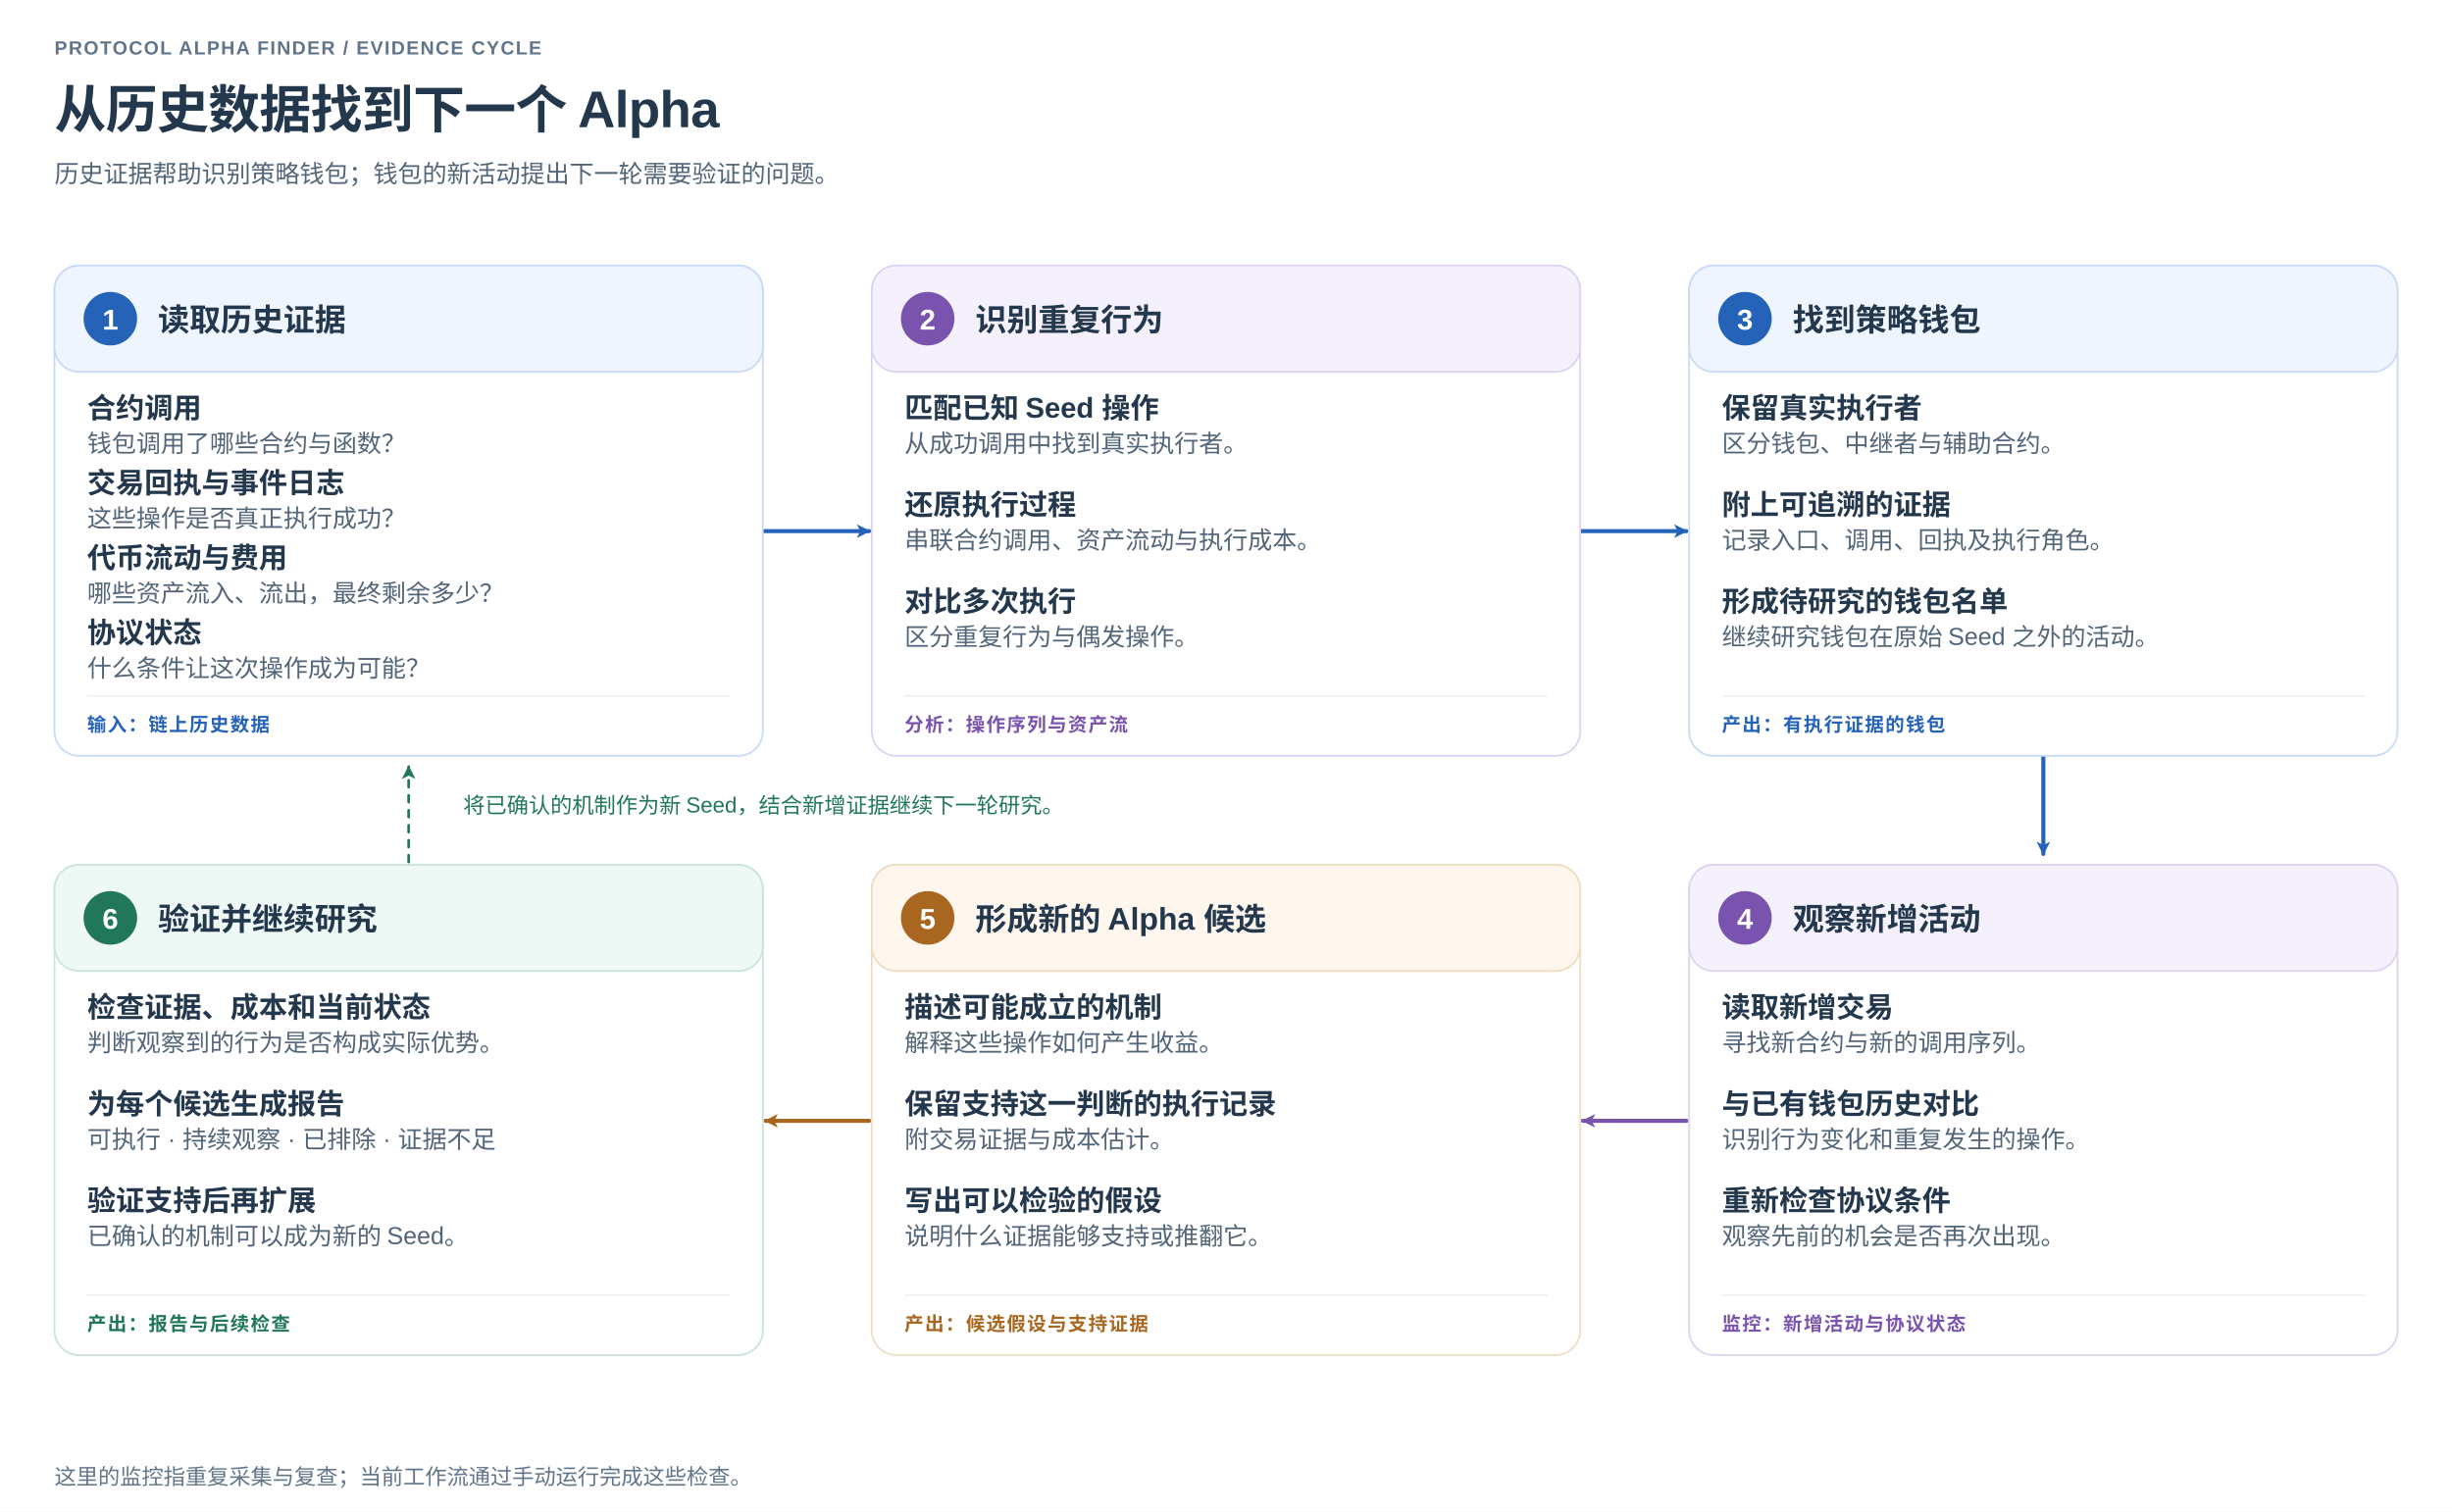
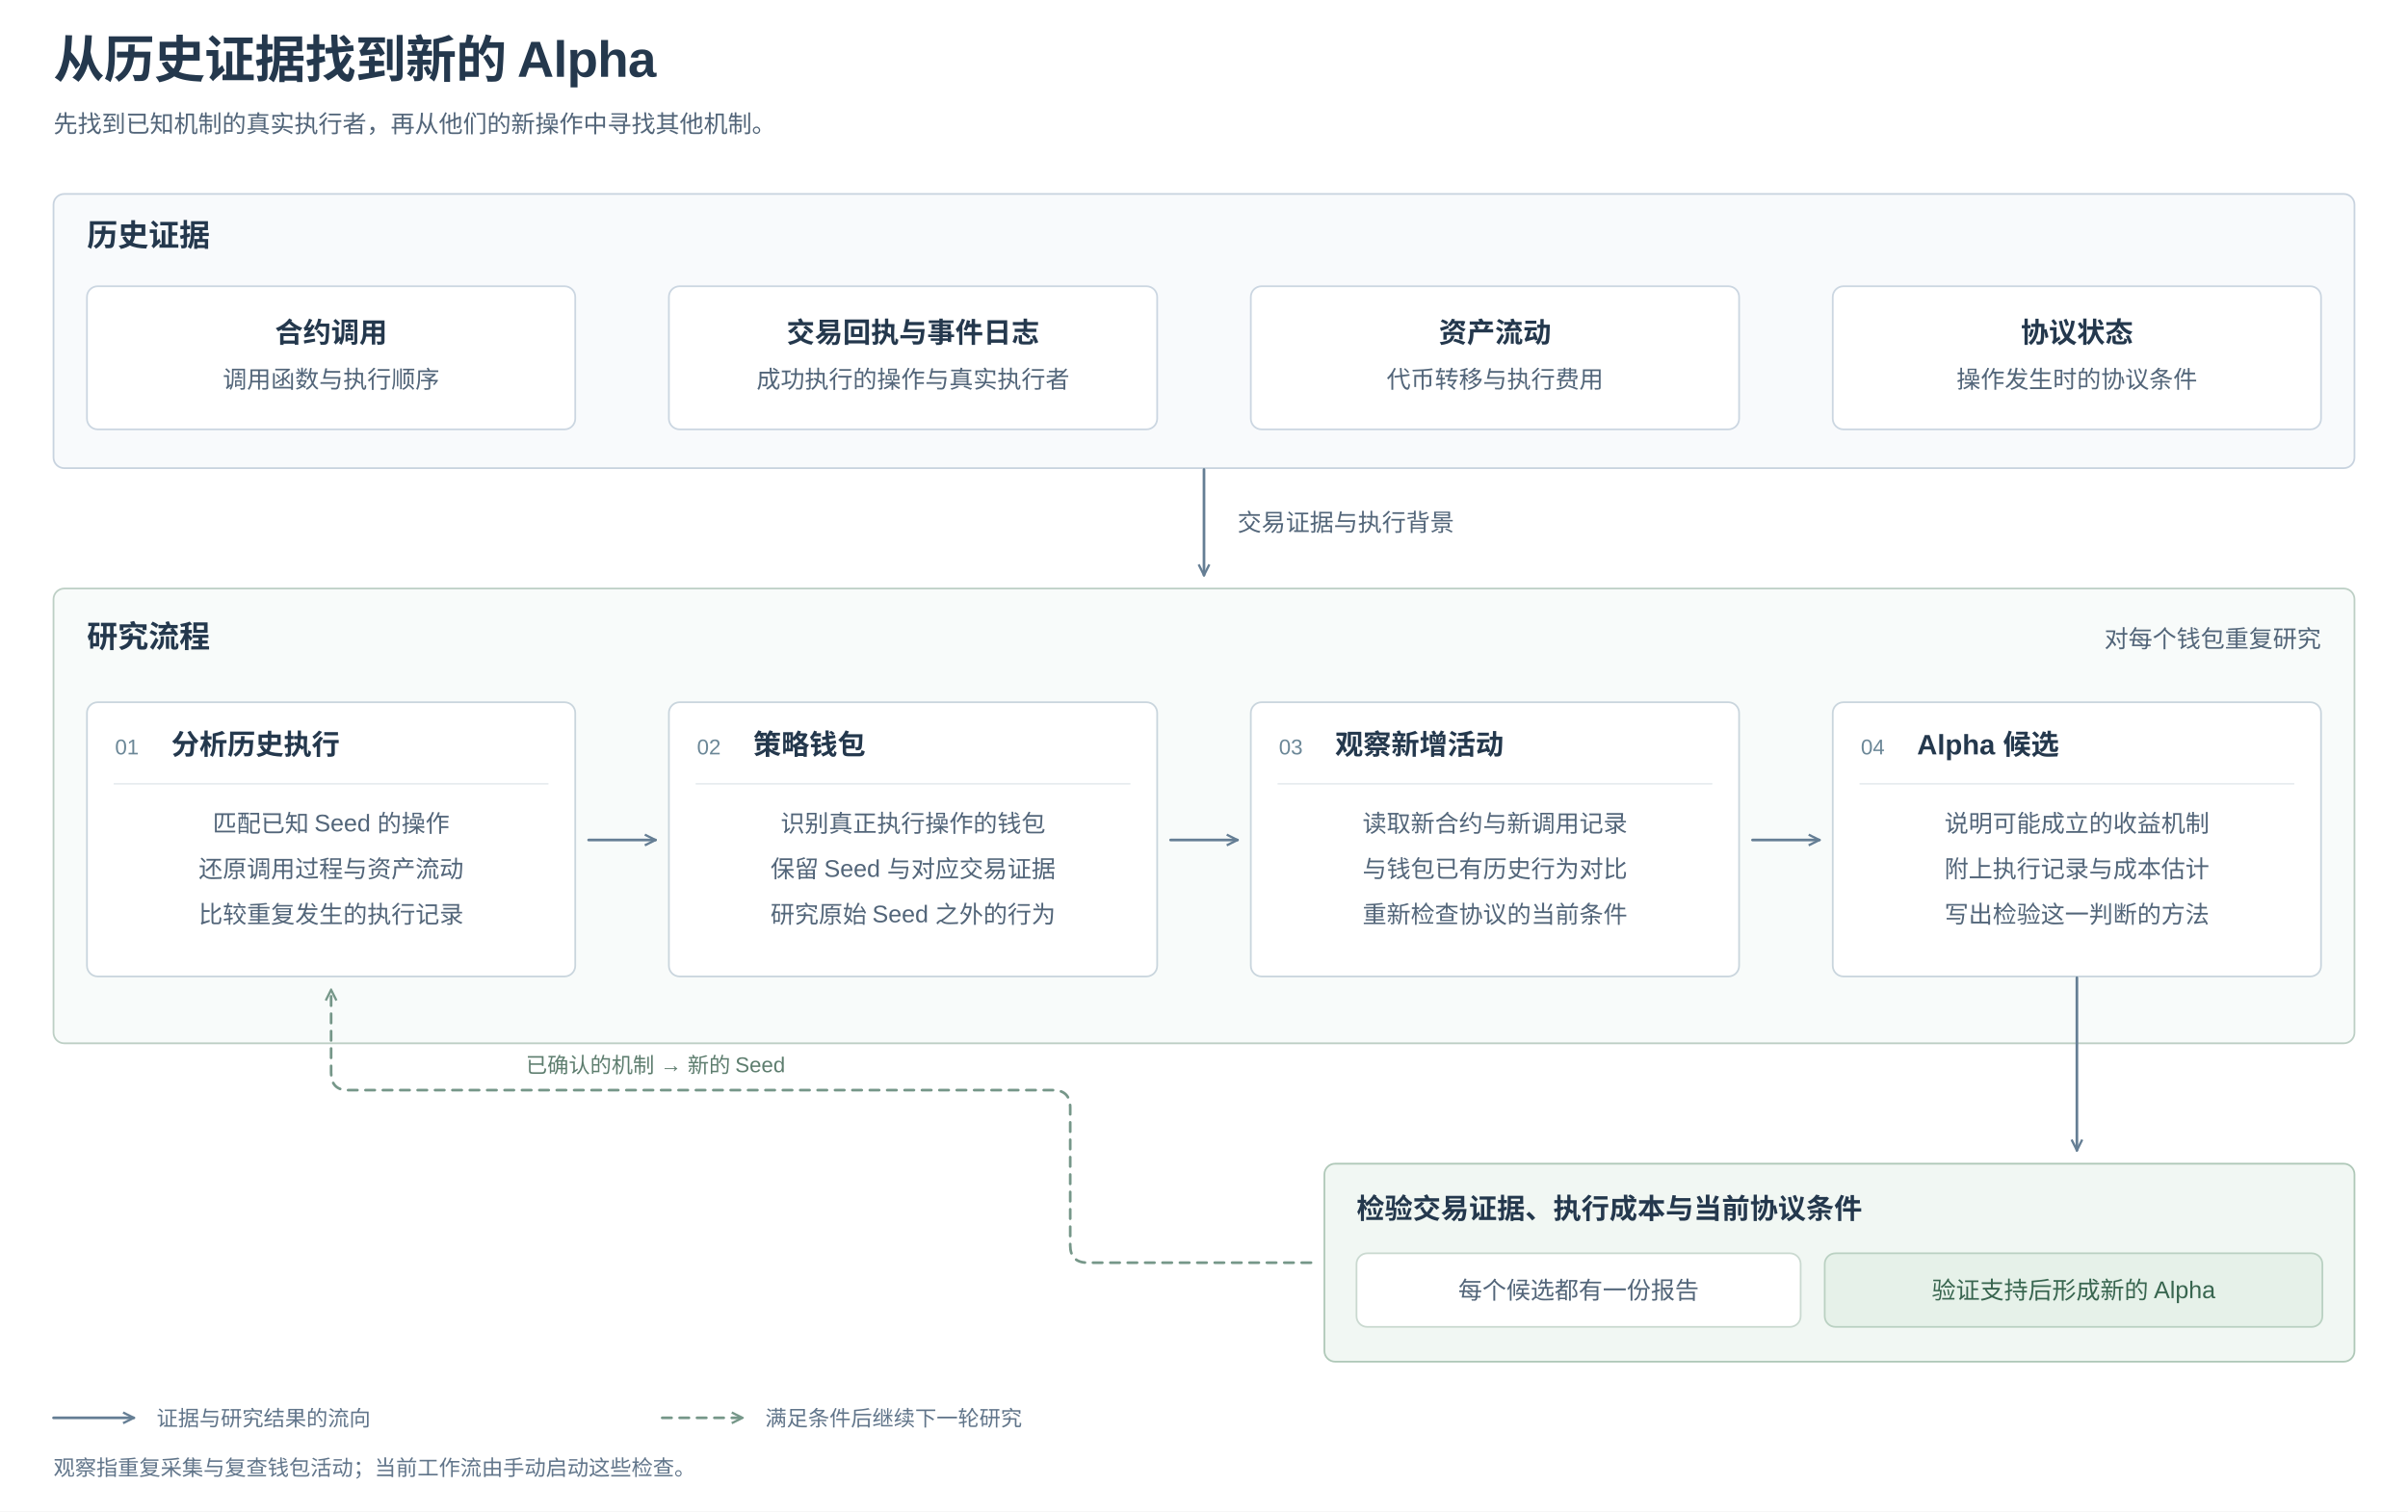
- <svg xmlns="http://www.w3.org/2000/svg" width="1800" height="1110" viewBox="0 0 1800 1110" role="img" aria-labelledby="title desc" xml:lang="zh-CN">
+ <svg xmlns="http://www.w3.org/2000/svg" width="1800" height="1130" viewBox="0 0 1800 1130" role="img" aria-labelledby="title desc" xml:lang="zh-CN">
  <defs>
    <marker id="a0" viewBox="0 0 10 10" refX="9" refY="5" markerWidth="10" markerHeight="10" markerUnits="userSpaceOnUse" orient="auto">
      <path d="M 0 0 L 10 5 L 0 10 L 2.5 5 Z" fill="#2563b8" />
    </marker>
    <marker id="a1" viewBox="0 0 10 10" refX="9" refY="5" markerWidth="10" markerHeight="10" markerUnits="userSpaceOnUse" orient="auto">
      <path d="M 0 0 L 10 5 L 0 10 L 2.5 5 Z" fill="#7953ad" />
    </marker>
    <marker id="a2" viewBox="0 0 10 10" refX="9" refY="5" markerWidth="10" markerHeight="10" markerUnits="userSpaceOnUse" orient="auto">
      <path d="M 0 0 L 10 5 L 0 10 L 2.5 5 Z" fill="#a8661e" />
    </marker>
    <marker id="a3" viewBox="0 0 10 10" refX="9" refY="5" markerWidth="10" markerHeight="10" markerUnits="userSpaceOnUse" orient="auto">
      <path d="M 0 0 L 10 5 L 0 10 L 2.5 5 Z" fill="#20775b" />
    </marker>
  </defs>
  <style>
text { font-family: Arial, 'PingFang SC', 'Microsoft YaHei', sans-serif; fill:#24384d; }
.title { font-size:38px; font-weight:700; letter-spacing:-.4px; }
.heading { font-size:23px; font-weight:650; }
.node { font-size:21px; font-weight:600; }
.body { font-size:18px; fill:#526579; }
.small { font-size:16px; fill:#61758a; }
.code { font-family:'SFMono-Regular',Consolas,monospace; font-size:16px; }
.label { font-size:14px; font-weight:650; letter-spacing:1px; fill:#61758a; }
</style>
-   <rect x="0" y="0" width="1800" height="1110" rx="0" fill="#ffffff" stroke="none" stroke-width="1.3" />
-   <text x="40" y="40" class="label" text-anchor="start">PROTOCOL ALPHA FINDER  /  EVIDENCE CYCLE</text>
-   <text x="40" y="94" class="title" text-anchor="start">从历史数据找到下一个 Alpha</text>
-   <text x="40" y="134" class="body" text-anchor="start">历史证据帮助识别策略钱包；钱包的新活动提出下一轮需要验证的问题。</text>
-   <path data-kind="history-analysis" d="M 560 390 C 599.0 390 599.0 390 638 390" stroke="#2563b8" stroke-width="3" fill="none" stroke-linecap="round" marker-end="url(#a0)" />
-   <path data-kind="analysis-wallet" d="M 1160 390 C 1199.0 390 1199.0 390 1238 390" stroke="#2563b8" stroke-width="3" fill="none" stroke-linecap="round" marker-end="url(#a0)" />
-   <path data-kind="monitor-candidate" d="M 1238 823 C 1200.0 823 1200.0 823 1162 823" stroke="#7953ad" stroke-width="3" fill="none" stroke-linecap="round" marker-end="url(#a1)" />
-   <path data-kind="candidate-validation" d="M 638 823 C 600.0 823 600.0 823 562 823" stroke="#a8661e" stroke-width="3" fill="none" stroke-linecap="round" marker-end="url(#a2)" />
-   <path data-kind="wallet-monitor" d="M 1500 555 C 1500 591.0 1500 591.0 1500 627" stroke="#2563b8" stroke-width="3" fill="none" stroke-linecap="round" marker-end="url(#a0)" />
-   <rect x="40" y="195" width="520" height="360" rx="18" fill="#ffffff" stroke="#c8daf8" stroke-width="1.3" />
-   <rect x="40" y="195" width="520" height="78" rx="18" fill="#eff5ff" stroke="#c8daf8" stroke-width="1.3" />
-   <rect x="62" y="215" width="38" height="38" rx="19" fill="#2563b8" stroke="#2563b8" stroke-width="1.3" />
-   <text x="81" y="242" class="node" text-anchor="middle" style="fill:#ffffff">1</text>
-   <text x="116" y="243" class="heading" text-anchor="start">读取历史证据</text>
-   <text x="64" y="307" class="node" text-anchor="start">合约调用</text>
-   <text x="64" y="332" class="body" text-anchor="start">钱包调用了哪些合约与函数？</text>
-   <text x="64" y="362" class="node" text-anchor="start">交易回执与事件日志</text>
-   <text x="64" y="387" class="body" text-anchor="start">这些操作是否真正执行成功？</text>
-   <text x="64" y="417" class="node" text-anchor="start">代币流动与费用</text>
-   <text x="64" y="442" class="body" text-anchor="start">哪些资产流入、流出，最终剩余多少？</text>
-   <text x="64" y="472" class="node" text-anchor="start">协议状态</text>
-   <text x="64" y="497" class="body" text-anchor="start">什么条件让这次操作成为可能？</text>
-   <path d="M 64 511 L 536 511" stroke="#e8eef4" fill="none" />
-   <text x="64" y="537" class="label" text-anchor="start" style="fill:#2563b8">输入：链上历史数据</text>
-   <rect x="640" y="195" width="520" height="360" rx="18" fill="#ffffff" stroke="#ded2f2" stroke-width="1.3" />
-   <rect x="640" y="195" width="520" height="78" rx="18" fill="#f5f1fc" stroke="#ded2f2" stroke-width="1.3" />
-   <rect x="662" y="215" width="38" height="38" rx="19" fill="#7953ad" stroke="#7953ad" stroke-width="1.3" />
-   <text x="681" y="242" class="node" text-anchor="middle" style="fill:#ffffff">2</text>
-   <text x="716" y="243" class="heading" text-anchor="start">识别重复行为</text>
-   <text x="664" y="307" class="node" text-anchor="start">匹配已知 Seed 操作</text>
-   <text x="664" y="332" class="body" text-anchor="start">从成功调用中找到真实执行者。</text>
-   <text x="664" y="378" class="node" text-anchor="start">还原执行过程</text>
-   <text x="664" y="403" class="body" text-anchor="start">串联合约调用、资产流动与执行成本。</text>
-   <text x="664" y="449" class="node" text-anchor="start">对比多次执行</text>
-   <text x="664" y="474" class="body" text-anchor="start">区分重复行为与偶发操作。</text>
-   <path d="M 664 511 L 1136 511" stroke="#e8eef4" fill="none" />
-   <text x="664" y="537" class="label" text-anchor="start" style="fill:#7953ad">分析：操作序列与资产流</text>
-   <rect x="1240" y="195" width="520" height="360" rx="18" fill="#ffffff" stroke="#c8daf8" stroke-width="1.3" />
-   <rect x="1240" y="195" width="520" height="78" rx="18" fill="#eff5ff" stroke="#c8daf8" stroke-width="1.3" />
-   <rect x="1262" y="215" width="38" height="38" rx="19" fill="#2563b8" stroke="#2563b8" stroke-width="1.3" />
-   <text x="1281" y="242" class="node" text-anchor="middle" style="fill:#ffffff">3</text>
-   <text x="1316" y="243" class="heading" text-anchor="start">找到策略钱包</text>
-   <text x="1264" y="307" class="node" text-anchor="start">保留真实执行者</text>
-   <text x="1264" y="332" class="body" text-anchor="start">区分钱包、中继者与辅助合约。</text>
-   <text x="1264" y="378" class="node" text-anchor="start">附上可追溯的证据</text>
-   <text x="1264" y="403" class="body" text-anchor="start">记录入口、调用、回执及执行角色。</text>
-   <text x="1264" y="449" class="node" text-anchor="start">形成待研究的钱包名单</text>
-   <text x="1264" y="474" class="body" text-anchor="start">继续研究钱包在原始 Seed 之外的活动。</text>
-   <path d="M 1264 511 L 1736 511" stroke="#e8eef4" fill="none" />
-   <text x="1264" y="537" class="label" text-anchor="start" style="fill:#2563b8">产出：有执行证据的钱包</text>
-   <rect x="1240" y="635" width="520" height="360" rx="18" fill="#ffffff" stroke="#ded2f2" stroke-width="1.3" />
-   <rect x="1240" y="635" width="520" height="78" rx="18" fill="#f5f1fc" stroke="#ded2f2" stroke-width="1.3" />
-   <rect x="1262" y="655" width="38" height="38" rx="19" fill="#7953ad" stroke="#7953ad" stroke-width="1.3" />
-   <text x="1281" y="682" class="node" text-anchor="middle" style="fill:#ffffff">4</text>
-   <text x="1316" y="683" class="heading" text-anchor="start">观察新增活动</text>
-   <text x="1264" y="747" class="node" text-anchor="start">读取新增交易</text>
-   <text x="1264" y="772" class="body" text-anchor="start">寻找新合约与新的调用序列。</text>
-   <text x="1264" y="818" class="node" text-anchor="start">与已有钱包历史对比</text>
-   <text x="1264" y="843" class="body" text-anchor="start">识别行为变化和重复发生的操作。</text>
-   <text x="1264" y="889" class="node" text-anchor="start">重新检查协议条件</text>
-   <text x="1264" y="914" class="body" text-anchor="start">观察先前的机会是否再次出现。</text>
-   <path d="M 1264 951 L 1736 951" stroke="#e8eef4" fill="none" />
-   <text x="1264" y="977" class="label" text-anchor="start" style="fill:#7953ad">监控：新增活动与协议状态</text>
-   <rect x="640" y="635" width="520" height="360" rx="18" fill="#ffffff" stroke="#f1dcc2" stroke-width="1.3" />
-   <rect x="640" y="635" width="520" height="78" rx="18" fill="#fff7ed" stroke="#f1dcc2" stroke-width="1.3" />
-   <rect x="662" y="655" width="38" height="38" rx="19" fill="#a8661e" stroke="#a8661e" stroke-width="1.3" />
-   <text x="681" y="682" class="node" text-anchor="middle" style="fill:#ffffff">5</text>
-   <text x="716" y="683" class="heading" text-anchor="start">形成新的 Alpha 候选</text>
-   <text x="664" y="747" class="node" text-anchor="start">描述可能成立的机制</text>
-   <text x="664" y="772" class="body" text-anchor="start">解释这些操作如何产生收益。</text>
-   <text x="664" y="818" class="node" text-anchor="start">保留支持这一判断的执行记录</text>
-   <text x="664" y="843" class="body" text-anchor="start">附交易证据与成本估计。</text>
-   <text x="664" y="889" class="node" text-anchor="start">写出可以检验的假设</text>
-   <text x="664" y="914" class="body" text-anchor="start">说明什么证据能够支持或推翻它。</text>
-   <path d="M 664 951 L 1136 951" stroke="#e8eef4" fill="none" />
-   <text x="664" y="977" class="label" text-anchor="start" style="fill:#a8661e">产出：候选假设与支持证据</text>
-   <rect x="40" y="635" width="520" height="360" rx="18" fill="#ffffff" stroke="#c9e5d9" stroke-width="1.3" />
-   <rect x="40" y="635" width="520" height="78" rx="18" fill="#eef8f4" stroke="#c9e5d9" stroke-width="1.3" />
-   <rect x="62" y="655" width="38" height="38" rx="19" fill="#20775b" stroke="#20775b" stroke-width="1.3" />
-   <text x="81" y="682" class="node" text-anchor="middle" style="fill:#ffffff">6</text>
-   <text x="116" y="683" class="heading" text-anchor="start">验证并继续研究</text>
-   <text x="64" y="747" class="node" text-anchor="start">检查证据、成本和当前状态</text>
-   <text x="64" y="772" class="body" text-anchor="start">判断观察到的行为是否构成实际优势。</text>
-   <text x="64" y="818" class="node" text-anchor="start">为每个候选生成报告</text>
-   <text x="64" y="843" class="body" text-anchor="start">可执行 · 持续观察 · 已排除 · 证据不足</text>
-   <text x="64" y="889" class="node" text-anchor="start">验证支持后再扩展</text>
-   <text x="64" y="914" class="body" text-anchor="start">已确认的机制可以成为新的 Seed。</text>
-   <path d="M 64 951 L 536 951" stroke="#e8eef4" fill="none" />
-   <text x="64" y="977" class="label" text-anchor="start" style="fill:#20775b">产出：报告与后续检查</text>
-   <path data-kind="validated-seed-loop" d="M 300 633 C 300 598.0 300 598.0 300 563" stroke="#20775b" stroke-width="2" fill="none" stroke-linecap="round" marker-end="url(#a3)" stroke-dasharray="5 6" />
-   <text x="340" y="597" class="small" text-anchor="start" style="fill:#20775b">将已确认的机制作为新 Seed，结合新增证据继续下一轮研究。</text>
-   <text x="40" y="1090" class="small" text-anchor="start">这里的监控指重复采集与复查；当前工作流通过手动运行完成这些检查。</text>
+   <rect x="0" y="0" width="1800" height="1130" rx="0" fill="#ffffff" stroke="none" stroke-width="1.3" />
+   <defs>
+     <marker id="evidence-head" markerWidth="10" markerHeight="10" refX="9" refY="5" orient="auto" markerUnits="userSpaceOnUse">
+       <path d="M 1 1 L 9 5 L 1 9" fill="none" stroke="#657e94" stroke-width="1.7" />
+     </marker>
+     <marker id="feedback-head" markerWidth="10" markerHeight="10" refX="9" refY="5" orient="auto" markerUnits="userSpaceOnUse">
+       <path d="M 1 1 L 9 5 L 1 9" fill="none" stroke="#769789" stroke-width="1.7" />
+     </marker>
+   </defs>
+   <text x="40" y="58" class="title" text-anchor="start">从历史证据找到新的 Alpha</text>
+   <text x="40" y="99" class="body" text-anchor="start">先找到已知机制的真实执行者，再从他们的新操作中寻找其他机制。</text>
+   <rect x="40" y="145" width="1720" height="205" rx="8" fill="#f8fafc" stroke="#c8d3df" stroke-width="1.3" />
+   <text x="65" y="184" class="heading" text-anchor="start">历史证据</text>
+   <rect x="65" y="214" width="365" height="107" rx="8" fill="#ffffff" stroke="#cbd6e1" stroke-width="1.3" />
+   <text x="247.5" y="256" class="node" text-anchor="middle">合约调用</text>
+   <text x="247.5" y="290" class="body" text-anchor="middle">调用函数与执行顺序</text>
+   <rect x="500" y="214" width="365" height="107" rx="8" fill="#ffffff" stroke="#cbd6e1" stroke-width="1.3" />
+   <text x="682.5" y="256" class="node" text-anchor="middle">交易回执与事件日志</text>
+   <text x="682.5" y="290" class="body" text-anchor="middle">成功执行的操作与真实执行者</text>
+   <rect x="935" y="214" width="365" height="107" rx="8" fill="#ffffff" stroke="#cbd6e1" stroke-width="1.3" />
+   <text x="1117.5" y="256" class="node" text-anchor="middle">资产流动</text>
+   <text x="1117.5" y="290" class="body" text-anchor="middle">代币转移与执行费用</text>
+   <rect x="1370" y="214" width="365" height="107" rx="8" fill="#ffffff" stroke="#cbd6e1" stroke-width="1.3" />
+   <text x="1552.5" y="256" class="node" text-anchor="middle">协议状态</text>
+   <text x="1552.5" y="290" class="body" text-anchor="middle">操作发生时的协议条件</text>
+   <path data-kind="historical-evidence-input" d="M 900 351 L 900 430" fill="none" stroke="#657e94" stroke-width="2" stroke-linecap="round" stroke-linejoin="round" marker-end="url(#evidence-head)" />
+   <text x="925" y="397" class="body" text-anchor="start">交易证据与执行背景</text>
+   <rect x="40" y="440" width="1720" height="340" rx="8" fill="#f8fbfa" stroke="#bdcfc5" stroke-width="1.3" />
+   <text x="65" y="484" class="heading" text-anchor="start">研究流程</text>
+   <text x="1735" y="484" class="body" text-anchor="end">对每个钱包重复研究</text>
+   <rect x="65" y="525" width="365" height="205" rx="8" fill="#ffffff" stroke="#c9d5dd" stroke-width="1.3" />
+   <text x="86" y="564" class="small" text-anchor="start" style="fill:#6b8797">01</text>
+   <text x="128" y="564" class="node" text-anchor="start">分析历史执行</text>
+   <path d="M 85 586 L 410 586" stroke="#e1e8eb" fill="none" />
+   <text x="247.5" y="622" class="body" text-anchor="middle">匹配已知 Seed 的操作</text>
+   <text x="247.5" y="656" class="body" text-anchor="middle">还原调用过程与资产流动</text>
+   <text x="247.5" y="690" class="body" text-anchor="middle">比较重复发生的执行记录</text>
+   <rect x="500" y="525" width="365" height="205" rx="8" fill="#ffffff" stroke="#c9d5dd" stroke-width="1.3" />
+   <text x="521" y="564" class="small" text-anchor="start" style="fill:#6b8797">02</text>
+   <text x="563" y="564" class="node" text-anchor="start">策略钱包</text>
+   <path d="M 520 586 L 845 586" stroke="#e1e8eb" fill="none" />
+   <text x="682.5" y="622" class="body" text-anchor="middle">识别真正执行操作的钱包</text>
+   <text x="682.5" y="656" class="body" text-anchor="middle">保留 Seed 与对应交易证据</text>
+   <text x="682.5" y="690" class="body" text-anchor="middle">研究原始 Seed 之外的行为</text>
+   <rect x="935" y="525" width="365" height="205" rx="8" fill="#ffffff" stroke="#c9d5dd" stroke-width="1.3" />
+   <text x="956" y="564" class="small" text-anchor="start" style="fill:#6b8797">03</text>
+   <text x="998" y="564" class="node" text-anchor="start">观察新增活动</text>
+   <path d="M 955 586 L 1280 586" stroke="#e1e8eb" fill="none" />
+   <text x="1117.5" y="622" class="body" text-anchor="middle">读取新合约与新调用记录</text>
+   <text x="1117.5" y="656" class="body" text-anchor="middle">与钱包已有历史行为对比</text>
+   <text x="1117.5" y="690" class="body" text-anchor="middle">重新检查协议的当前条件</text>
+   <rect x="1370" y="525" width="365" height="205" rx="8" fill="#ffffff" stroke="#c9d5dd" stroke-width="1.3" />
+   <text x="1391" y="564" class="small" text-anchor="start" style="fill:#6b8797">04</text>
+   <text x="1433" y="564" class="node" text-anchor="start">Alpha 候选</text>
+   <path d="M 1390 586 L 1715 586" stroke="#e1e8eb" fill="none" />
+   <text x="1552.5" y="622" class="body" text-anchor="middle">说明可能成立的收益机制</text>
+   <text x="1552.5" y="656" class="body" text-anchor="middle">附上执行记录与成本估计</text>
+   <text x="1552.5" y="690" class="body" text-anchor="middle">写出检验这一判断的方法</text>
+   <path data-kind="evidence-flow" d="M 440 628 L 490 628" fill="none" stroke="#657e94" stroke-width="2" stroke-linecap="round" stroke-linejoin="round" marker-end="url(#evidence-head)" />
+   <path data-kind="evidence-flow" d="M 875 628 L 925 628" fill="none" stroke="#657e94" stroke-width="2" stroke-linecap="round" stroke-linejoin="round" marker-end="url(#evidence-head)" />
+   <path data-kind="evidence-flow" d="M 1310 628 L 1360 628" fill="none" stroke="#657e94" stroke-width="2" stroke-linecap="round" stroke-linejoin="round" marker-end="url(#evidence-head)" />
+   <path data-kind="candidate-validation" d="M 1552.5 731 L 1552.5 860" fill="none" stroke="#657e94" stroke-width="2" stroke-linecap="round" stroke-linejoin="round" marker-end="url(#evidence-head)" />
+   <rect x="990" y="870" width="770" height="148" rx="8" fill="#f1f7f3" stroke="#afc8b8" stroke-width="1.3" />
+   <text x="1014" y="911" class="node" text-anchor="start">检验交易证据、执行成本与当前协议条件</text>
+   <rect x="1014" y="937" width="332" height="55" rx="8" fill="#ffffff" stroke="#cad9d0" stroke-width="1.3" />
+   <rect x="1364" y="937" width="372" height="55" rx="8" fill="#e6f1e9" stroke="#bad1c2" stroke-width="1.3" />
+   <text x="1180" y="971" class="body" text-anchor="middle">每个候选都有一份报告</text>
+   <text x="1550" y="971" class="body" text-anchor="middle" style="fill:#38654f">验证支持后形成新的 Alpha</text>
+   <path data-kind="established-mechanism-return" d="M 980 944 H 813 Q 800 944 800 931 V 828 Q 800 815 787 815 H 260 Q 247.5 815 247.5 802 V 740" fill="none" stroke="#769789" stroke-width="2" stroke-linecap="round" stroke-linejoin="round" marker-end="url(#feedback-head)" stroke-dasharray="7 6" />
+   <text x="490" y="802" class="small" text-anchor="middle" style="fill:#5d7d6e">已确认的机制 → 新的 Seed</text>
+   <path data-kind="evidence-flow" d="M 40 1060 H 100" fill="none" stroke="#657e94" stroke-width="2" stroke-linecap="round" stroke-linejoin="round" marker-end="url(#evidence-head)" />
+   <text x="117" y="1066" class="small" text-anchor="start">证据与研究结果的流向</text>
+   <path data-kind="legend-feedback" d="M 495 1060 H 555" fill="none" stroke="#769789" stroke-width="2" stroke-linecap="round" stroke-linejoin="round" marker-end="url(#feedback-head)" stroke-dasharray="7 6" />
+   <text x="572" y="1066" class="small" text-anchor="start">满足条件后继续下一轮研究</text>
+   <text x="40" y="1103" class="small" text-anchor="start">观察指重复采集与复查钱包活动；当前工作流由手动启动这些检查。</text>
</svg>
